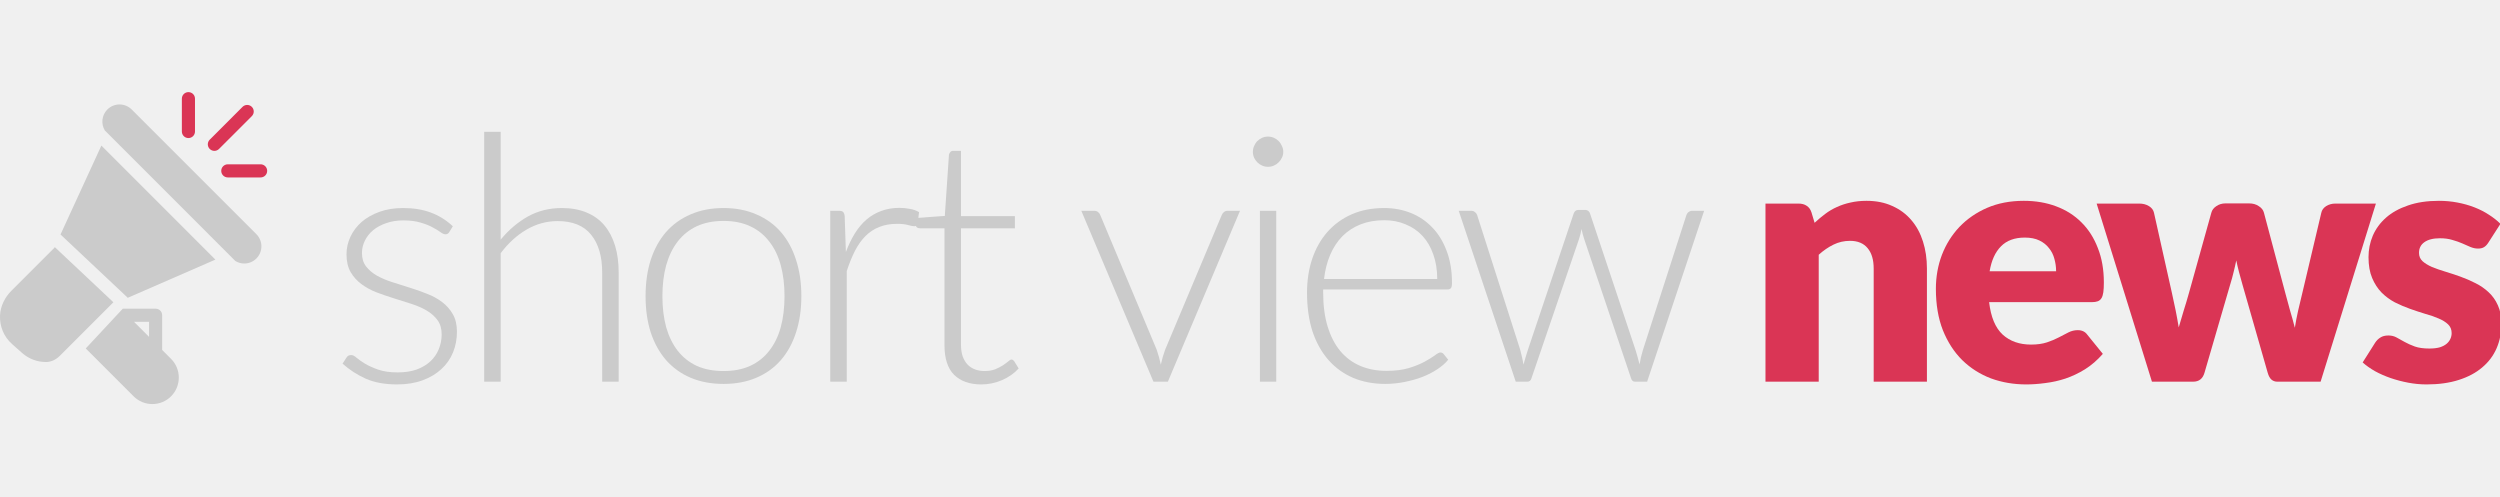
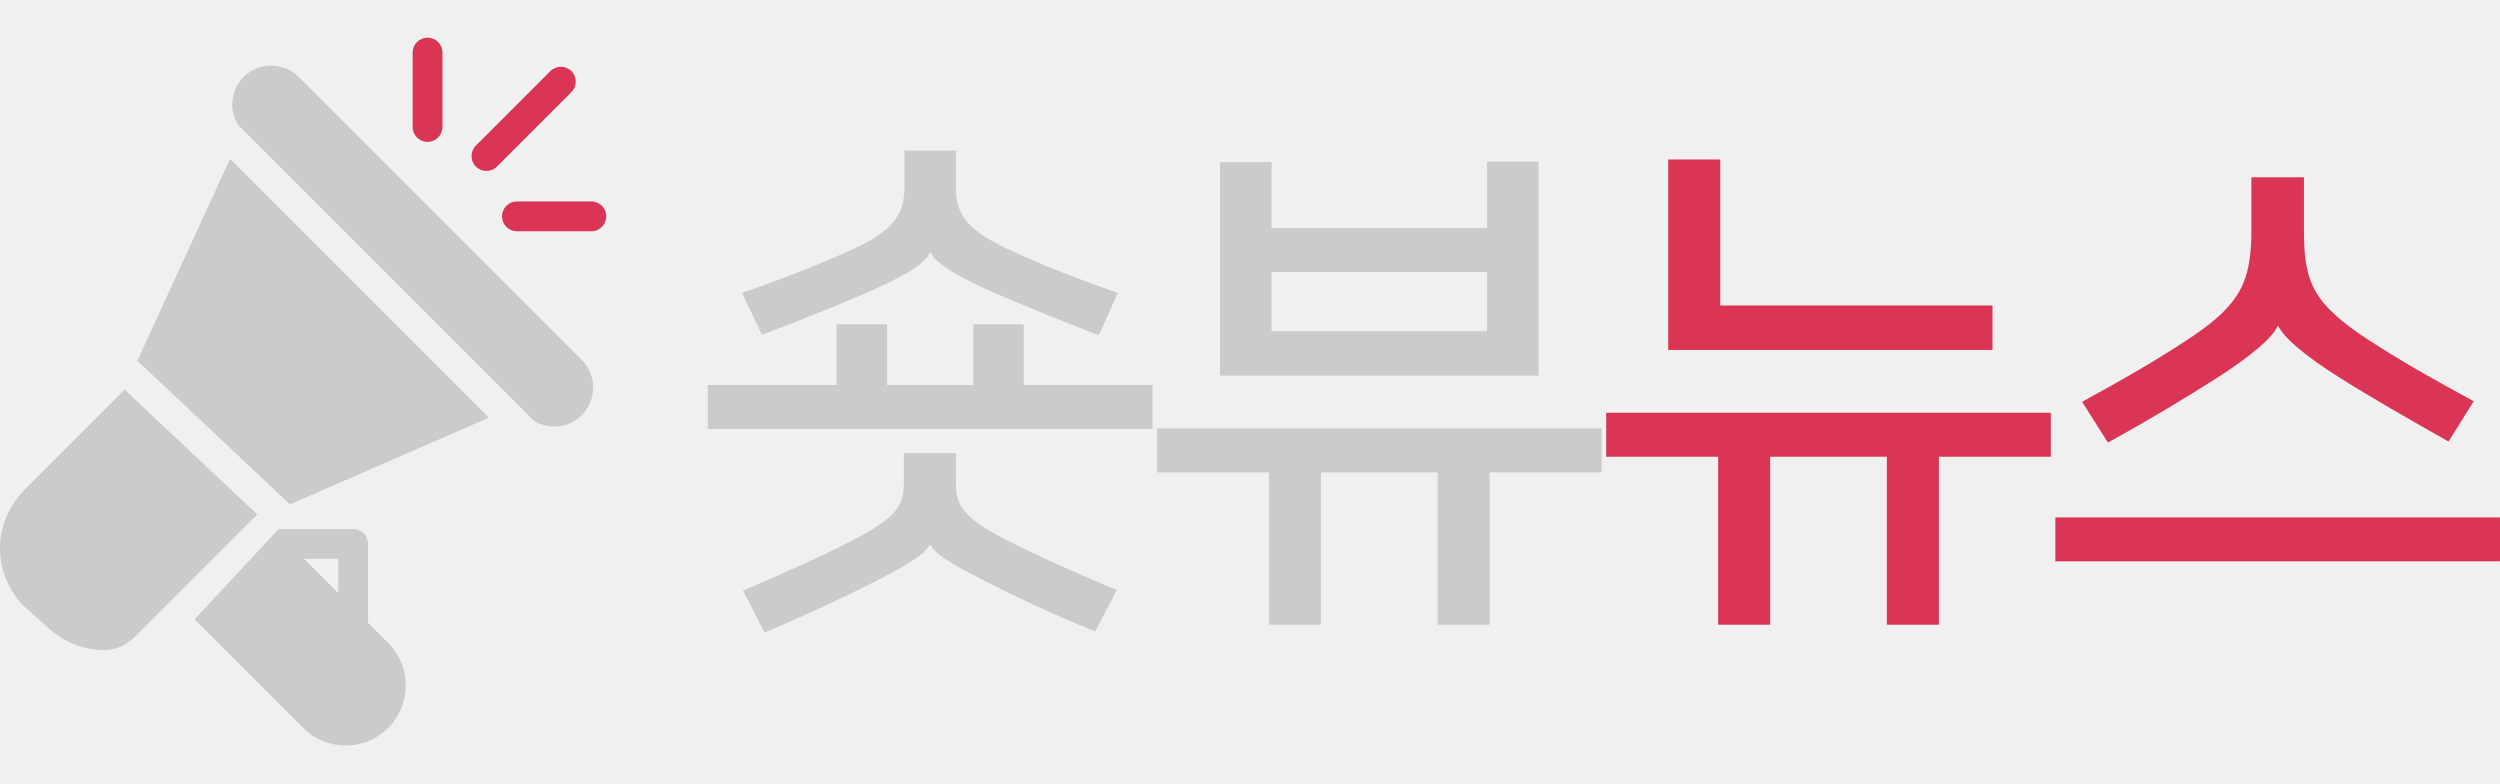
- <svg xmlns="http://www.w3.org/2000/svg" width="262" height="52" viewBox="0 0 262 52" fill="none">
-   <g clip-path="url(#clip0_2475_209)">
-     <path d="M47.096 24.304C47 24.472 46.862 24.556 46.682 24.556C46.55 24.556 46.382 24.484 46.178 24.34C45.974 24.184 45.698 24.016 45.35 23.836C45.014 23.644 44.594 23.476 44.09 23.332C43.586 23.176 42.974 23.098 42.254 23.098C41.606 23.098 41.012 23.194 40.472 23.386C39.944 23.566 39.488 23.812 39.104 24.124C38.732 24.436 38.444 24.802 38.24 25.222C38.036 25.63 37.934 26.062 37.934 26.518C37.934 27.082 38.078 27.55 38.366 27.922C38.654 28.294 39.026 28.612 39.482 28.876C39.95 29.14 40.484 29.368 41.084 29.56C41.684 29.752 42.29 29.944 42.902 30.136C43.526 30.328 44.138 30.544 44.738 30.784C45.338 31.012 45.866 31.3 46.322 31.648C46.79 31.996 47.168 32.422 47.456 32.926C47.744 33.43 47.888 34.042 47.888 34.762C47.888 35.542 47.75 36.268 47.474 36.94C47.198 37.612 46.79 38.194 46.25 38.686C45.722 39.178 45.068 39.568 44.288 39.856C43.508 40.144 42.614 40.288 41.606 40.288C40.346 40.288 39.26 40.09 38.348 39.694C37.436 39.286 36.62 38.758 35.9 38.11L36.296 37.498C36.356 37.402 36.422 37.33 36.494 37.282C36.578 37.234 36.686 37.21 36.818 37.21C36.974 37.21 37.16 37.306 37.376 37.498C37.604 37.69 37.904 37.9 38.276 38.128C38.648 38.344 39.104 38.548 39.644 38.74C40.196 38.932 40.874 39.028 41.678 39.028C42.434 39.028 43.1 38.926 43.676 38.722C44.252 38.506 44.732 38.218 45.116 37.858C45.5 37.498 45.788 37.078 45.98 36.598C46.184 36.106 46.286 35.59 46.286 35.05C46.286 34.45 46.142 33.952 45.854 33.556C45.566 33.16 45.188 32.824 44.72 32.548C44.252 32.272 43.718 32.038 43.118 31.846C42.53 31.654 41.924 31.462 41.3 31.27C40.676 31.078 40.064 30.868 39.464 30.64C38.876 30.412 38.348 30.124 37.88 29.776C37.412 29.428 37.034 29.008 36.746 28.516C36.458 28.012 36.314 27.388 36.314 26.644C36.314 26.008 36.452 25.396 36.728 24.808C37.004 24.22 37.394 23.704 37.898 23.26C38.414 22.816 39.038 22.462 39.77 22.198C40.502 21.934 41.324 21.802 42.236 21.802C43.328 21.802 44.294 21.958 45.134 22.27C45.986 22.582 46.76 23.062 47.456 23.71L47.096 24.304Z" fill="#CBCBCB" />
-     <path d="M52.471 25.114C53.299 24.106 54.241 23.302 55.297 22.702C56.365 22.102 57.559 21.802 58.879 21.802C59.863 21.802 60.727 21.958 61.471 22.27C62.227 22.582 62.851 23.032 63.343 23.62C63.835 24.208 64.207 24.916 64.459 25.744C64.711 26.572 64.837 27.508 64.837 28.552V40H63.109V28.552C63.109 26.872 62.725 25.558 61.957 24.61C61.189 23.65 60.019 23.17 58.447 23.17C57.283 23.17 56.191 23.47 55.171 24.07C54.163 24.658 53.263 25.48 52.471 26.536V40H50.743V13.81H52.471V25.114Z" fill="#CBCBCB" />
-     <path d="M75.828 21.802C77.112 21.802 78.258 22.024 79.266 22.468C80.286 22.9 81.144 23.518 81.84 24.322C82.536 25.126 83.064 26.098 83.424 27.238C83.796 28.366 83.982 29.632 83.982 31.036C83.982 32.44 83.796 33.706 83.424 34.834C83.064 35.962 82.536 36.928 81.84 37.732C81.144 38.536 80.286 39.154 79.266 39.586C78.258 40.018 77.112 40.234 75.828 40.234C74.544 40.234 73.392 40.018 72.372 39.586C71.364 39.154 70.506 38.536 69.798 37.732C69.102 36.928 68.568 35.962 68.196 34.834C67.836 33.706 67.656 32.44 67.656 31.036C67.656 29.632 67.836 28.366 68.196 27.238C68.568 26.098 69.102 25.126 69.798 24.322C70.506 23.518 71.364 22.9 72.372 22.468C73.392 22.024 74.544 21.802 75.828 21.802ZM75.828 38.884C76.896 38.884 77.826 38.704 78.618 38.344C79.422 37.972 80.088 37.444 80.616 36.76C81.156 36.076 81.558 35.254 81.822 34.294C82.086 33.322 82.218 32.236 82.218 31.036C82.218 29.848 82.086 28.768 81.822 27.796C81.558 26.824 81.156 25.996 80.616 25.312C80.088 24.616 79.422 24.082 78.618 23.71C77.826 23.338 76.896 23.152 75.828 23.152C74.76 23.152 73.824 23.338 73.02 23.71C72.228 24.082 71.562 24.616 71.022 25.312C70.494 25.996 70.092 26.824 69.816 27.796C69.552 28.768 69.42 29.848 69.42 31.036C69.42 32.236 69.552 33.322 69.816 34.294C70.092 35.254 70.494 36.076 71.022 36.76C71.562 37.444 72.228 37.972 73.02 38.344C73.824 38.704 74.76 38.884 75.828 38.884Z" fill="#CBCBCB" />
-     <path d="M88.648 26.41C88.924 25.678 89.237 25.03 89.585 24.466C89.945 23.89 90.353 23.404 90.808 23.008C91.276 22.612 91.793 22.312 92.356 22.108C92.933 21.892 93.569 21.784 94.264 21.784C94.636 21.784 95.002 21.82 95.362 21.892C95.722 21.952 96.04 22.066 96.317 22.234L96.172 23.422C96.112 23.614 95.999 23.71 95.831 23.71C95.686 23.71 95.465 23.668 95.165 23.584C94.876 23.5 94.493 23.458 94.013 23.458C93.317 23.458 92.698 23.566 92.159 23.782C91.63 23.986 91.15 24.298 90.719 24.718C90.299 25.138 89.927 25.66 89.603 26.284C89.29 26.896 89.002 27.604 88.739 28.408V40H87.01V22.09H87.928C88.132 22.09 88.276 22.132 88.361 22.216C88.445 22.3 88.499 22.444 88.522 22.648L88.648 26.41Z" fill="#CBCBCB" />
-     <path d="M102.833 40.288C101.621 40.288 100.673 39.952 99.989 39.28C99.317 38.608 98.981 37.57 98.981 36.166V23.926H96.407C96.275 23.926 96.167 23.89 96.083 23.818C95.999 23.746 95.957 23.644 95.957 23.512V22.846L99.017 22.63L99.449 16.222C99.473 16.114 99.521 16.018 99.593 15.934C99.665 15.85 99.767 15.808 99.899 15.808H100.709V22.648H106.361V23.926H100.709V36.076C100.709 36.568 100.769 36.994 100.889 37.354C101.021 37.702 101.195 37.99 101.411 38.218C101.639 38.446 101.903 38.614 102.203 38.722C102.503 38.83 102.827 38.884 103.175 38.884C103.607 38.884 103.979 38.824 104.291 38.704C104.603 38.572 104.873 38.434 105.101 38.29C105.329 38.134 105.515 37.996 105.659 37.876C105.803 37.744 105.917 37.678 106.001 37.678C106.097 37.678 106.193 37.738 106.289 37.858L106.757 38.614C106.301 39.118 105.719 39.526 105.011 39.838C104.315 40.138 103.589 40.288 102.833 40.288Z" fill="#CBCBCB" />
-     <path d="M129.953 22.09L122.393 40H120.881L113.321 22.09H114.671C114.839 22.09 114.977 22.138 115.085 22.234C115.193 22.318 115.265 22.414 115.301 22.522L121.223 36.652C121.403 37.18 121.547 37.702 121.655 38.218C121.763 37.702 121.913 37.18 122.105 36.652L128.045 22.522C128.105 22.39 128.183 22.288 128.279 22.216C128.387 22.132 128.513 22.09 128.657 22.09H129.953Z" fill="#CBCBCB" />
-     <path d="M133.75 22.09V40H132.04V22.09H133.75ZM134.488 15.916C134.488 16.132 134.44 16.336 134.344 16.528C134.26 16.708 134.146 16.87 134.002 17.014C133.858 17.158 133.69 17.272 133.498 17.356C133.306 17.44 133.102 17.482 132.886 17.482C132.67 17.482 132.466 17.44 132.274 17.356C132.082 17.272 131.914 17.158 131.77 17.014C131.626 16.87 131.512 16.708 131.428 16.528C131.344 16.336 131.302 16.132 131.302 15.916C131.302 15.7 131.344 15.496 131.428 15.304C131.512 15.1 131.626 14.926 131.77 14.782C131.914 14.638 132.082 14.524 132.274 14.44C132.466 14.356 132.67 14.314 132.886 14.314C133.102 14.314 133.306 14.356 133.498 14.44C133.69 14.524 133.858 14.638 134.002 14.782C134.146 14.926 134.26 15.1 134.344 15.304C134.44 15.496 134.488 15.7 134.488 15.916Z" fill="#CBCBCB" />
-     <path d="M150.621 29.236C150.621 28.276 150.483 27.418 150.207 26.662C149.943 25.894 149.565 25.246 149.073 24.718C148.581 24.19 147.993 23.788 147.309 23.512C146.637 23.224 145.893 23.08 145.077 23.08C144.153 23.08 143.325 23.224 142.593 23.512C141.861 23.8 141.225 24.214 140.685 24.754C140.157 25.294 139.731 25.942 139.407 26.698C139.083 27.454 138.867 28.3 138.759 29.236H150.621ZM138.669 30.334V30.676C138.669 32.02 138.825 33.202 139.137 34.222C139.449 35.242 139.893 36.1 140.469 36.796C141.045 37.48 141.741 37.996 142.557 38.344C143.373 38.692 144.285 38.866 145.293 38.866C146.193 38.866 146.973 38.77 147.633 38.578C148.293 38.374 148.845 38.152 149.289 37.912C149.745 37.66 150.105 37.438 150.369 37.246C150.633 37.042 150.825 36.94 150.945 36.94C151.101 36.94 151.221 37 151.305 37.12L151.773 37.696C151.485 38.056 151.101 38.392 150.621 38.704C150.153 39.016 149.625 39.286 149.037 39.514C148.461 39.73 147.837 39.904 147.165 40.036C146.505 40.168 145.839 40.234 145.167 40.234C143.943 40.234 142.827 40.024 141.819 39.604C140.811 39.172 139.947 38.548 139.227 37.732C138.507 36.916 137.949 35.92 137.553 34.744C137.169 33.556 136.977 32.2 136.977 30.676C136.977 29.392 137.157 28.21 137.517 27.13C137.889 26.038 138.417 25.102 139.101 24.322C139.797 23.53 140.643 22.912 141.639 22.468C142.647 22.024 143.787 21.802 145.059 21.802C146.067 21.802 147.003 21.976 147.867 22.324C148.731 22.672 149.481 23.182 150.117 23.854C150.753 24.514 151.251 25.33 151.611 26.302C151.983 27.274 152.169 28.39 152.169 29.65C152.169 29.914 152.133 30.094 152.061 30.19C151.989 30.286 151.869 30.334 151.701 30.334H138.669Z" fill="#CBCBCB" />
-     <path d="M178.595 22.09L172.619 40H171.341C171.137 40 170.999 39.874 170.927 39.622L166.031 25.078C165.971 24.898 165.917 24.718 165.869 24.538C165.821 24.358 165.779 24.178 165.743 23.998C165.683 24.358 165.593 24.718 165.473 25.078L160.505 39.622C160.433 39.874 160.289 40 160.073 40H158.849L152.873 22.09H154.169C154.337 22.09 154.475 22.138 154.583 22.234C154.691 22.318 154.763 22.414 154.799 22.522L159.317 36.652C159.389 36.928 159.455 37.198 159.515 37.462C159.575 37.714 159.623 37.966 159.659 38.218C159.731 37.966 159.803 37.714 159.875 37.462C159.947 37.198 160.031 36.928 160.127 36.652L164.915 22.396C164.999 22.132 165.167 22 165.419 22H166.121C166.385 22 166.559 22.132 166.643 22.396L171.395 36.652C171.479 36.928 171.557 37.192 171.629 37.444C171.701 37.696 171.767 37.948 171.827 38.2C171.875 37.948 171.923 37.696 171.971 37.444C172.031 37.192 172.103 36.928 172.187 36.652L176.741 22.522C176.789 22.39 176.867 22.288 176.975 22.216C177.083 22.132 177.209 22.09 177.353 22.09H178.595Z" fill="#CBCBCB" />
-     <path d="M185.022 40V21.334H188.478C188.826 21.334 189.114 21.412 189.342 21.568C189.582 21.724 189.75 21.958 189.846 22.27L190.17 23.35C190.53 23.014 190.902 22.702 191.286 22.414C191.67 22.126 192.078 21.886 192.51 21.694C192.954 21.49 193.428 21.334 193.932 21.226C194.448 21.106 195.006 21.046 195.606 21.046C196.626 21.046 197.526 21.226 198.306 21.586C199.098 21.934 199.764 22.426 200.304 23.062C200.844 23.686 201.252 24.436 201.528 25.312C201.804 26.176 201.942 27.118 201.942 28.138V40H196.362V28.138C196.362 27.226 196.152 26.518 195.732 26.014C195.312 25.498 194.694 25.24 193.878 25.24C193.266 25.24 192.69 25.372 192.15 25.636C191.61 25.9 191.094 26.254 190.602 26.698V40H185.022Z" fill="#DA3555" />
-     <path d="M212.096 21.046C213.332 21.046 214.46 21.238 215.48 21.622C216.512 22.006 217.394 22.564 218.126 23.296C218.87 24.028 219.446 24.928 219.854 25.996C220.274 27.052 220.484 28.252 220.484 29.596C220.484 30.016 220.466 30.358 220.43 30.622C220.394 30.886 220.328 31.096 220.232 31.252C220.136 31.408 220.004 31.516 219.836 31.576C219.68 31.636 219.476 31.666 219.224 31.666H208.46C208.64 33.226 209.114 34.36 209.882 35.068C210.65 35.764 211.64 36.112 212.852 36.112C213.5 36.112 214.058 36.034 214.526 35.878C214.994 35.722 215.408 35.548 215.768 35.356C216.14 35.164 216.476 34.99 216.776 34.834C217.088 34.678 217.412 34.6 217.748 34.6C218.192 34.6 218.528 34.762 218.756 35.086L220.376 37.084C219.8 37.744 219.176 38.284 218.504 38.704C217.844 39.112 217.16 39.436 216.452 39.676C215.756 39.904 215.054 40.06 214.346 40.144C213.65 40.24 212.984 40.288 212.348 40.288C211.04 40.288 209.81 40.078 208.658 39.658C207.518 39.226 206.516 38.59 205.652 37.75C204.8 36.91 204.122 35.866 203.618 34.618C203.126 33.37 202.88 31.918 202.88 30.262C202.88 29.014 203.09 27.832 203.51 26.716C203.942 25.6 204.554 24.622 205.346 23.782C206.15 22.942 207.116 22.276 208.244 21.784C209.384 21.292 210.668 21.046 212.096 21.046ZM212.204 24.898C211.136 24.898 210.302 25.204 209.702 25.816C209.102 26.416 208.706 27.286 208.514 28.426H215.48C215.48 27.982 215.42 27.55 215.3 27.13C215.192 26.71 215.006 26.338 214.742 26.014C214.49 25.678 214.154 25.408 213.734 25.204C213.314 25 212.804 24.898 212.204 24.898Z" fill="#DA3555" />
-     <path d="M219.727 21.334H224.191C224.587 21.334 224.929 21.424 225.217 21.604C225.505 21.784 225.679 22.018 225.739 22.306L227.611 30.676C227.755 31.312 227.887 31.93 228.007 32.53C228.127 33.13 228.235 33.724 228.331 34.312C228.499 33.724 228.673 33.136 228.853 32.548C229.045 31.948 229.231 31.324 229.411 30.676L231.751 22.288C231.823 22.012 231.997 21.784 232.273 21.604C232.549 21.412 232.867 21.316 233.227 21.316H235.711C236.107 21.316 236.443 21.412 236.719 21.604C237.007 21.784 237.187 22.012 237.259 22.288L239.491 30.676C239.659 31.312 239.827 31.93 239.995 32.53C240.175 33.13 240.343 33.736 240.499 34.348C240.595 33.748 240.709 33.154 240.841 32.566C240.985 31.966 241.135 31.336 241.291 30.676L243.271 22.306C243.331 22.018 243.499 21.784 243.775 21.604C244.063 21.424 244.387 21.334 244.747 21.334H248.995L243.199 40H238.663C238.423 40 238.219 39.928 238.051 39.784C237.883 39.64 237.751 39.4 237.655 39.064L234.991 29.758C234.871 29.338 234.757 28.924 234.649 28.516C234.541 28.108 234.445 27.7 234.361 27.292C234.277 27.712 234.181 28.132 234.073 28.552C233.977 28.96 233.863 29.374 233.731 29.794L231.031 39.064C230.851 39.688 230.455 40 229.843 40H225.523L219.727 21.334Z" fill="#DA3555" />
-     <path d="M260.784 25.42C260.64 25.648 260.484 25.81 260.316 25.906C260.16 26.002 259.956 26.05 259.704 26.05C259.44 26.05 259.176 25.996 258.912 25.888C258.648 25.768 258.36 25.642 258.048 25.51C257.748 25.378 257.406 25.258 257.022 25.15C256.638 25.03 256.2 24.97 255.708 24.97C255 24.97 254.454 25.108 254.07 25.384C253.698 25.648 253.512 26.02 253.512 26.5C253.512 26.848 253.632 27.136 253.872 27.364C254.124 27.592 254.454 27.796 254.862 27.976C255.27 28.144 255.732 28.306 256.248 28.462C256.764 28.618 257.292 28.792 257.832 28.984C258.372 29.176 258.9 29.404 259.416 29.668C259.932 29.92 260.394 30.238 260.802 30.622C261.21 30.994 261.534 31.45 261.774 31.99C262.026 32.53 262.152 33.178 262.152 33.934C262.152 34.858 261.984 35.71 261.648 36.49C261.312 37.27 260.808 37.942 260.136 38.506C259.476 39.07 258.654 39.508 257.67 39.82C256.698 40.132 255.576 40.288 254.304 40.288C253.668 40.288 253.032 40.228 252.396 40.108C251.76 39.988 251.142 39.826 250.542 39.622C249.954 39.418 249.408 39.178 248.904 38.902C248.4 38.614 247.968 38.308 247.608 37.984L248.904 35.932C249.06 35.692 249.246 35.506 249.462 35.374C249.678 35.23 249.96 35.158 250.308 35.158C250.632 35.158 250.92 35.23 251.172 35.374C251.436 35.518 251.718 35.674 252.018 35.842C252.318 36.01 252.666 36.166 253.062 36.31C253.47 36.454 253.98 36.526 254.592 36.526C255.024 36.526 255.39 36.484 255.69 36.4C255.99 36.304 256.23 36.178 256.41 36.022C256.59 35.866 256.722 35.692 256.806 35.5C256.89 35.308 256.932 35.11 256.932 34.906C256.932 34.534 256.806 34.228 256.554 33.988C256.302 33.748 255.972 33.544 255.564 33.376C255.156 33.196 254.688 33.034 254.16 32.89C253.644 32.734 253.116 32.56 252.576 32.368C252.036 32.176 251.502 31.948 250.974 31.684C250.458 31.408 249.996 31.066 249.588 30.658C249.18 30.238 248.85 29.728 248.598 29.128C248.346 28.528 248.22 27.802 248.22 26.95C248.22 26.158 248.37 25.408 248.67 24.7C248.982 23.98 249.444 23.35 250.056 22.81C250.668 22.27 251.436 21.844 252.36 21.532C253.284 21.208 254.364 21.046 255.6 21.046C256.272 21.046 256.92 21.106 257.544 21.226C258.18 21.346 258.774 21.514 259.326 21.73C259.878 21.946 260.382 22.204 260.838 22.504C261.294 22.792 261.696 23.11 262.044 23.458L260.784 25.42Z" fill="#DA3555" />
-     <path fill-rule="evenodd" clip-rule="evenodd" d="M26.868 24.541C27.571 25.244 27.571 26.388 26.868 27.09C26.517 27.442 26.054 27.618 25.593 27.617C25.271 27.617 24.951 27.526 24.667 27.355L10.988 13.677C10.569 12.985 10.654 12.072 11.252 11.474C11.954 10.772 13.099 10.772 13.801 11.474L26.868 24.541ZM5.707 25.96L5.738 25.892L11.883 31.676L6.254 37.305C5.874 37.685 5.368 37.938 4.831 37.94H4.821C3.925 37.94 3.027 37.624 2.31 36.986L1.269 36.061C0.404 35.292 -0.055 34.2 0.005 33.026C0.055 32.054 0.517 31.149 1.204 30.462L5.707 25.96ZM16.996 36.677L17.927 37.608C19.009 38.69 19.009 40.451 17.928 41.533C17.404 42.057 16.707 42.346 15.965 42.346C15.223 42.346 14.527 42.057 14.003 41.533L8.987 36.517L12.87 32.349H16.309C16.689 32.349 16.996 32.656 16.996 33.036V36.677ZM14.044 33.725L15.621 35.302V33.725H14.044ZM22.574 27.207L13.38 31.215C13.373 31.207 13.368 31.198 13.363 31.19C13.357 31.18 13.351 31.169 13.342 31.161L6.343 24.574L10.624 15.257L22.574 27.207Z" fill="#CBCBCB" />
-     <path d="M19.747 14.469C19.367 14.469 19.059 14.161 19.059 13.781V10.342C19.059 9.962 19.367 9.654 19.747 9.654C20.128 9.654 20.435 9.962 20.435 10.342V13.781C20.435 14.161 20.128 14.469 19.747 14.469Z" fill="#DA3555" />
-     <path d="M22.466 15.812C22.29 15.812 22.114 15.744 21.98 15.61C21.711 15.341 21.711 14.907 21.98 14.638L25.418 11.199C25.687 10.93 26.122 10.93 26.391 11.199C26.66 11.468 26.66 11.903 26.391 12.171L22.952 15.61C22.818 15.744 22.642 15.812 22.466 15.812Z" fill="#DA3555" />
-     <path d="M27.312 18.595H23.874C23.493 18.595 23.186 18.288 23.186 17.907C23.186 17.527 23.493 17.219 23.874 17.219H27.312C27.693 17.219 28 17.527 28 17.907C28 18.288 27.693 18.595 27.312 18.595Z" fill="#DA3555" />
-   </g>
-   <defs>
-     <clipPath id="clip0_2475_209">
-       <rect width="262" height="52" fill="white" />
-     </clipPath>
-   </defs>
+ <svg xmlns="http://www.w3.org/2000/svg" width="166" height="52" viewBox="0 0 166 52" fill="none">
+   <path d="M136.475 34.356H165.999V37.274H136.475V34.356ZM151.272 21.639H151.237C150.888 22.438 149.457 23.654 147.119 25.148C145.095 26.434 142.861 27.789 139.965 29.387L138.254 26.677C141.046 25.148 143.245 23.897 145.583 22.334C148.759 20.18 149.492 18.686 149.492 15.281V11.771H152.982V15.281C152.982 18.686 153.506 20.11 157.275 22.577C159.473 24.002 161.497 25.148 164.255 26.642L162.579 29.318C159.997 27.858 157.449 26.399 155.355 25.079C153.087 23.654 151.656 22.438 151.272 21.639Z" fill="#DA3555" />
+   <path d="M128.742 41.479H125.287V30.326H117.539V41.479H114.084V30.326H106.65V27.407H136.175V30.326H128.742V41.479ZM110.769 10.591H114.224V20.285H132.301V23.238H110.769V10.591Z" fill="#DA3555" />
+   <path d="M102.161 10.729V24.94H81.012V10.764H84.432V15.142H98.741V10.729H102.161ZM98.915 41.479H95.46V31.368H87.713V41.479H84.258V31.368H76.824V28.449H106.349V31.368H98.915V41.479ZM84.432 18.061V21.987H98.741V18.061H84.432Z" fill="#CBCBCB" />
+   <path d="M67.975 25.566H76.525V28.484H47V25.566H55.55V21.535H58.901V25.566H64.624V21.535H67.975V25.566ZM74.222 19.451L72.965 22.265C70.522 21.327 67.975 20.285 66.195 19.52C63.333 18.269 62.042 17.401 61.797 16.741H61.762C61.518 17.435 60.227 18.269 57.365 19.52C55.585 20.285 53.072 21.292 50.595 22.23L49.269 19.451C52.549 18.304 54.783 17.401 56.737 16.497C59.145 15.385 60.052 14.308 60.052 12.502V10H63.472V12.502C63.472 14.308 64.345 15.316 66.823 16.497C68.742 17.401 71.046 18.339 74.222 19.451ZM61.797 36.198H61.727C61.344 36.823 60.471 37.414 57.854 38.734C56.144 39.603 53.805 40.714 50.769 42L49.338 39.22C52.724 37.761 54.957 36.754 56.667 35.85C59.599 34.321 60.017 33.522 60.017 32.063V30.082H63.472V32.063C63.472 33.522 63.891 34.356 66.823 35.85C68.498 36.719 70.801 37.761 74.152 39.186L72.721 41.931C69.789 40.749 67.416 39.603 65.636 38.699C63.019 37.379 62.111 36.788 61.797 36.198Z" fill="#CBCBCB" />
+   <path fill-rule="evenodd" clip-rule="evenodd" d="M38.628 23.903C39.639 24.913 39.639 26.558 38.628 27.568C38.123 28.073 37.459 28.326 36.795 28.325C36.332 28.325 35.873 28.195 35.463 27.949L15.798 8.283C15.196 7.289 15.317 5.976 16.177 5.116C17.186 4.107 18.832 4.107 19.842 5.116L38.628 23.903ZM8.204 25.943L8.249 25.846L17.084 34.161L8.991 42.254C8.446 42.8 7.718 43.164 6.946 43.166H6.932C5.644 43.166 4.352 42.712 3.321 41.795L1.824 40.465C0.581 39.359 -0.079 37.79 0.008 36.101C0.079 34.705 0.743 33.404 1.731 32.416L8.204 25.943ZM24.436 41.35L25.774 42.689C27.33 44.245 27.33 46.776 25.775 48.332C25.021 49.086 24.02 49.501 22.953 49.501C21.887 49.501 20.886 49.086 20.132 48.332L12.921 41.121L18.503 35.128H23.447C23.994 35.128 24.436 35.57 24.436 36.117V41.35ZM20.191 37.106L22.458 39.374V37.106H20.191ZM32.454 27.736L19.237 33.498C19.227 33.487 19.22 33.474 19.212 33.462C19.203 33.447 19.194 33.432 19.181 33.42L9.12 23.95L15.274 10.556L32.454 27.736Z" fill="#CBCBCB" />
+   <path d="M28.389 9.421C27.842 9.421 27.4 8.979 27.4 8.433V3.489C27.4 2.942 27.842 2.5 28.389 2.5C28.936 2.5 29.378 2.942 29.378 3.489V8.433C29.378 8.979 28.936 9.421 28.389 9.421Z" fill="#DA3555" />
+   <path d="M32.298 11.352C32.044 11.352 31.791 11.255 31.599 11.062C31.212 10.676 31.212 10.051 31.599 9.664L36.542 4.721C36.929 4.334 37.554 4.334 37.94 4.721C38.327 5.107 38.327 5.732 37.94 6.119L32.997 11.062C32.804 11.255 32.551 11.352 32.298 11.352Z" fill="#DA3555" />
+   <path d="M39.267 15.354H34.323C33.776 15.354 33.334 14.913 33.334 14.366C33.334 13.819 33.776 13.377 34.323 13.377H39.267C39.813 13.377 40.255 13.819 40.255 14.366C40.255 14.913 39.813 15.354 39.267 15.354Z" fill="#DA3555" />
</svg>
